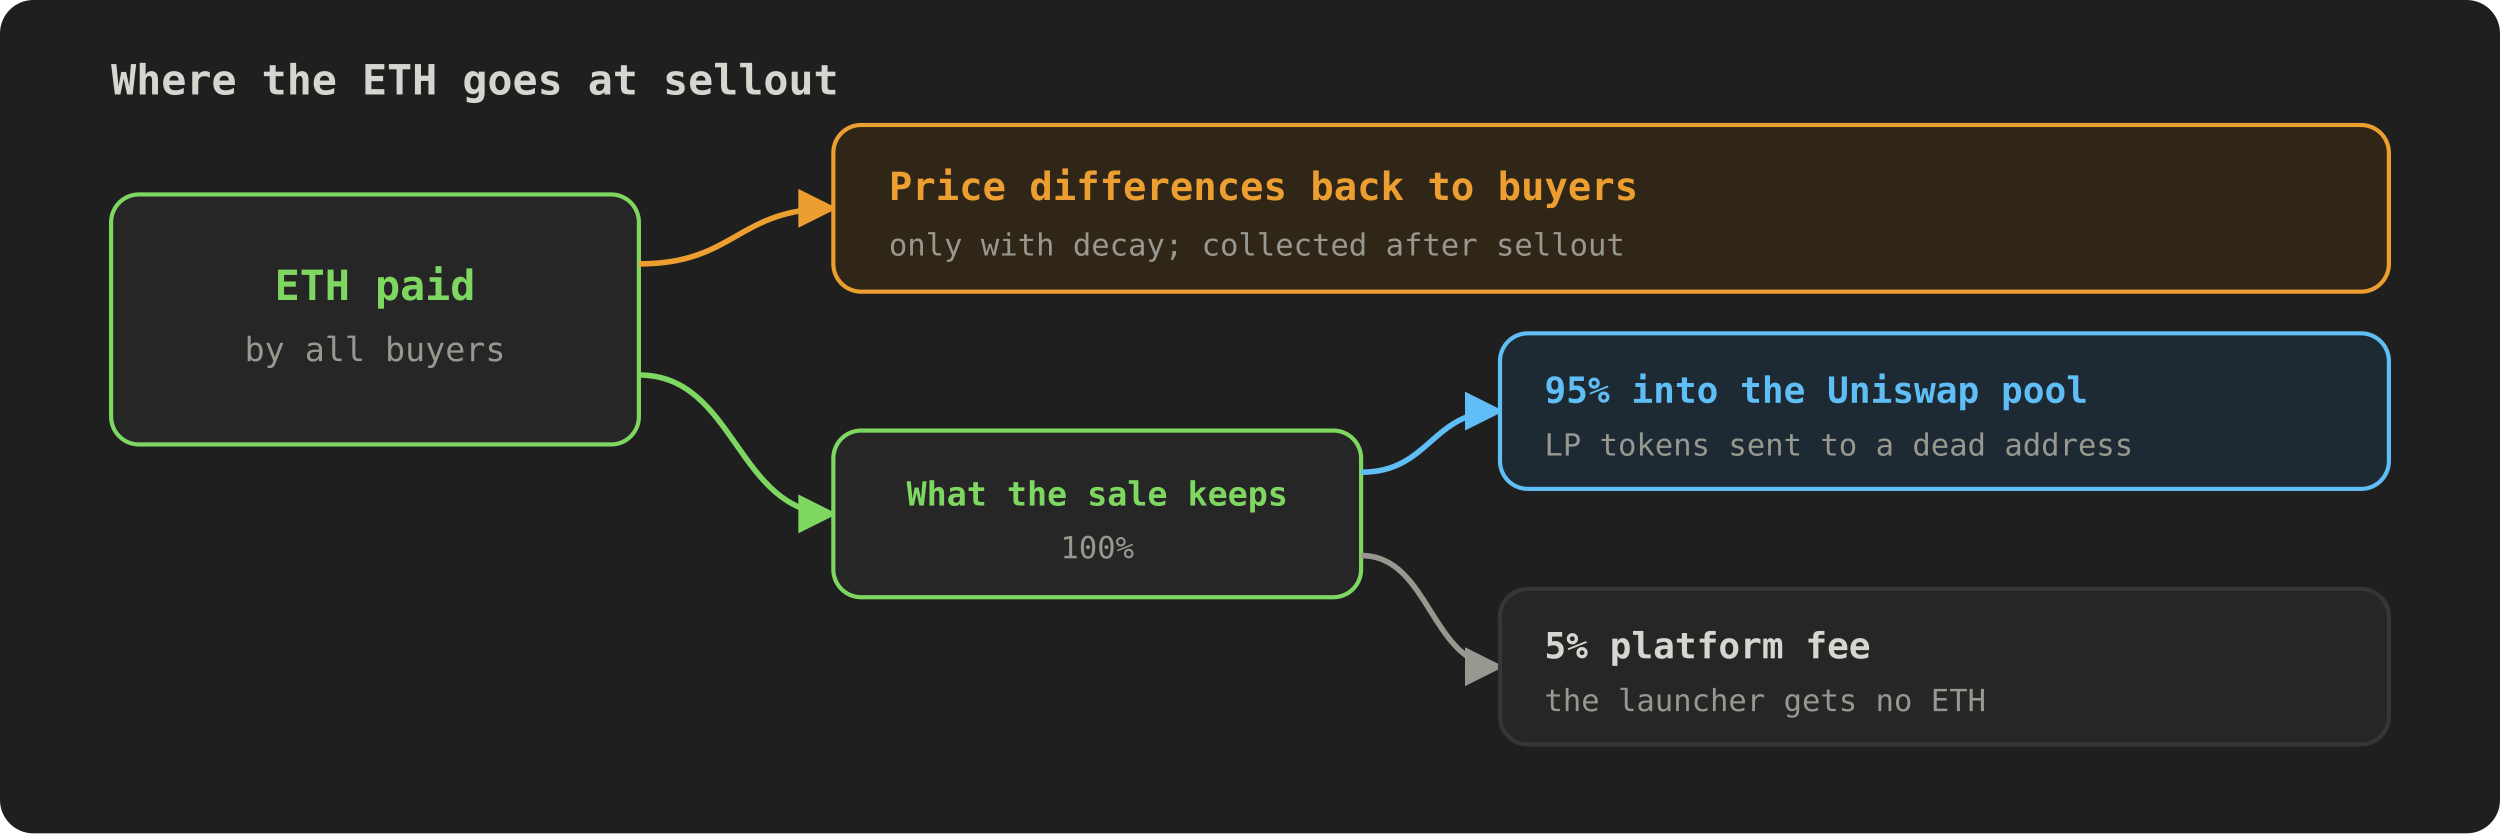
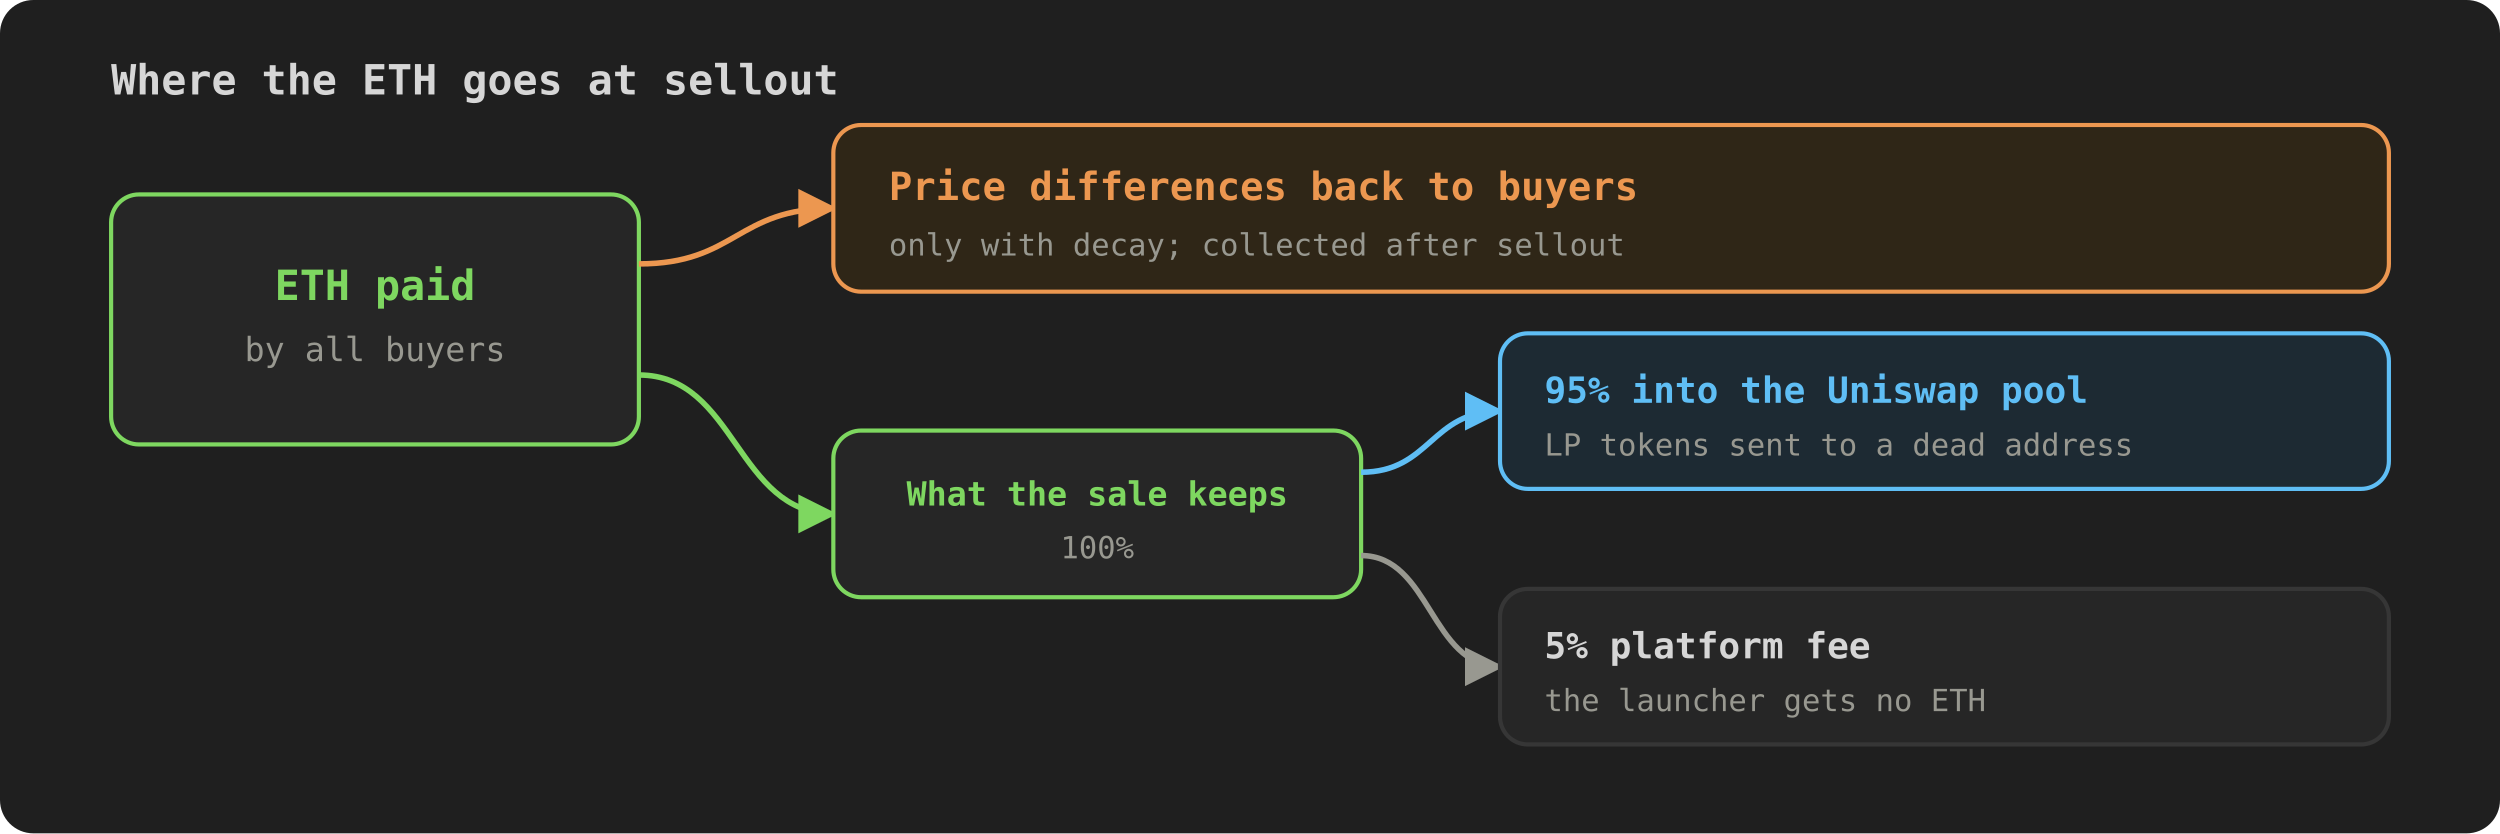
<svg xmlns="http://www.w3.org/2000/svg" viewBox="0 0 900 300" width="900" height="300" role="img" aria-label="At sellout, price differences go back to buyers first. Of what the sale keeps, 95 percent goes into the pool and 5 percent to the platform.">
  <rect width="900" height="300" rx="12" fill="#1f1f1f" />
  <defs>
    <marker id="ah989890" viewBox="0 0 10 10" refX="9" refY="5" markerWidth="7" markerHeight="7" orient="auto">
      <path d="M0,0 L10,5 L0,10 z" fill="#989890" />
    </marker>
    <marker id="ah7ed760" viewBox="0 0 10 10" refX="9" refY="5" markerWidth="7" markerHeight="7" orient="auto">
      <path d="M0,0 L10,5 L0,10 z" fill="#7ed760" />
    </marker>
    <marker id="ah5fbef5" viewBox="0 0 10 10" refX="9" refY="5" markerWidth="7" markerHeight="7" orient="auto">
      <path d="M0,0 L10,5 L0,10 z" fill="#5fbef5" />
    </marker>
    <marker id="ahec9f30" viewBox="0 0 10 10" refX="9" refY="5" markerWidth="7" markerHeight="7" orient="auto">
-       <path d="M0,0 L10,5 L0,10 z" fill="#ec9f30" />
+       <path d="M0,0 L10,5 L0,10 z" fill="#ec9750" />
    </marker>
  </defs>
-   <text x="40" y="34" font-family="JetBrains Mono, SF Mono, Menlo, Consolas, monospace" font-size="15" fill="#d6d6d0" text-anchor="start" font-weight="700">Where the ETH goes at sellout</text>
+   <text x="40" y="34" font-family="JetBrains Mono, SF Mono, Menlo, Consolas, monospace" font-size="15" fill="#d6d6d6" text-anchor="start" font-weight="700">Where the ETH goes at sellout</text>
  <rect x="40" y="70" width="190" height="90" rx="10" fill="#262626" stroke="#7ed760" stroke-width="1.5" />
  <text x="135" y="108" font-family="JetBrains Mono, SF Mono, Menlo, Consolas, monospace" font-size="15" fill="#7ed760" text-anchor="middle" font-weight="700">ETH paid</text>
  <text x="135" y="130" font-family="JetBrains Mono, SF Mono, Menlo, Consolas, monospace" font-size="12" fill="#989890" text-anchor="middle" font-weight="400">by all buyers</text>
-   <path d="M230,95 C265.0,95 265.0,75 300,75" stroke="#ec9f30" stroke-width="2" fill="none" marker-end="url(#ahec9f30)" />
+   <path d="M230,95 C265.0,95 265.0,75 300,75" stroke="#ec9750" stroke-width="2" fill="none" marker-end="url(#ahec9f30)" />
  <path d="M230,135 C265.0,135 265.0,185 300,185" stroke="#7ed760" stroke-width="2" fill="none" marker-end="url(#ah7ed760)" />
-   <rect x="300" y="45" width="560" height="60" rx="10" fill="#2f2617" stroke="#ec9f30" stroke-width="1.5" />
-   <text x="320" y="72" font-family="JetBrains Mono, SF Mono, Menlo, Consolas, monospace" font-size="14" fill="#ec9f30" text-anchor="start" font-weight="700">Price differences back to buyers</text>
+   <rect x="300" y="45" width="560" height="60" rx="10" fill="#2f2617" stroke="#ec9750" stroke-width="1.5" />
+   <text x="320" y="72" font-family="JetBrains Mono, SF Mono, Menlo, Consolas, monospace" font-size="14" fill="#ec9750" text-anchor="start" font-weight="700">Price differences back to buyers</text>
  <text x="320" y="92" font-family="JetBrains Mono, SF Mono, Menlo, Consolas, monospace" font-size="11" fill="#989890" text-anchor="start" font-weight="400">only with decay; collected after sellout</text>
  <rect x="300" y="155" width="190" height="60" rx="10" fill="#262626" stroke="#7ed760" stroke-width="1.5" />
  <text x="395" y="182" font-family="JetBrains Mono, SF Mono, Menlo, Consolas, monospace" font-size="12" fill="#7ed760" text-anchor="middle" font-weight="700">What the sale keeps</text>
  <text x="395" y="201" font-family="JetBrains Mono, SF Mono, Menlo, Consolas, monospace" font-size="11" fill="#989890" text-anchor="middle" font-weight="400">100%</text>
  <path d="M490,170 C515.0,170 515.0,148 540,148" stroke="#5fbef5" stroke-width="2" fill="none" marker-end="url(#ah5fbef5)" />
  <path d="M490,200 C515.0,200 515.0,240 540,240" stroke="#989890" stroke-width="2" fill="none" marker-end="url(#ah989890)" />
  <rect x="540" y="120" width="320" height="56" rx="10" fill="#1d2a33" stroke="#5fbef5" stroke-width="1.5" />
  <text x="556" y="145" font-family="JetBrains Mono, SF Mono, Menlo, Consolas, monospace" font-size="13" fill="#5fbef5" text-anchor="start" font-weight="700">95% into the Uniswap pool</text>
  <text x="556" y="164" font-family="JetBrains Mono, SF Mono, Menlo, Consolas, monospace" font-size="11" fill="#989890" text-anchor="start" font-weight="400">LP tokens sent to a dead address</text>
  <rect x="540" y="212" width="320" height="56" rx="10" fill="#262626" stroke="#363636" stroke-width="1.5" />
-   <text x="556" y="237" font-family="JetBrains Mono, SF Mono, Menlo, Consolas, monospace" font-size="13" fill="#d6d6d0" text-anchor="start" font-weight="700">5% platform fee</text>
+   <text x="556" y="237" font-family="JetBrains Mono, SF Mono, Menlo, Consolas, monospace" font-size="13" fill="#d6d6d6" text-anchor="start" font-weight="700">5% platform fee</text>
  <text x="556" y="256" font-family="JetBrains Mono, SF Mono, Menlo, Consolas, monospace" font-size="11" fill="#989890" text-anchor="start" font-weight="400">the launcher gets no ETH</text>
</svg>
